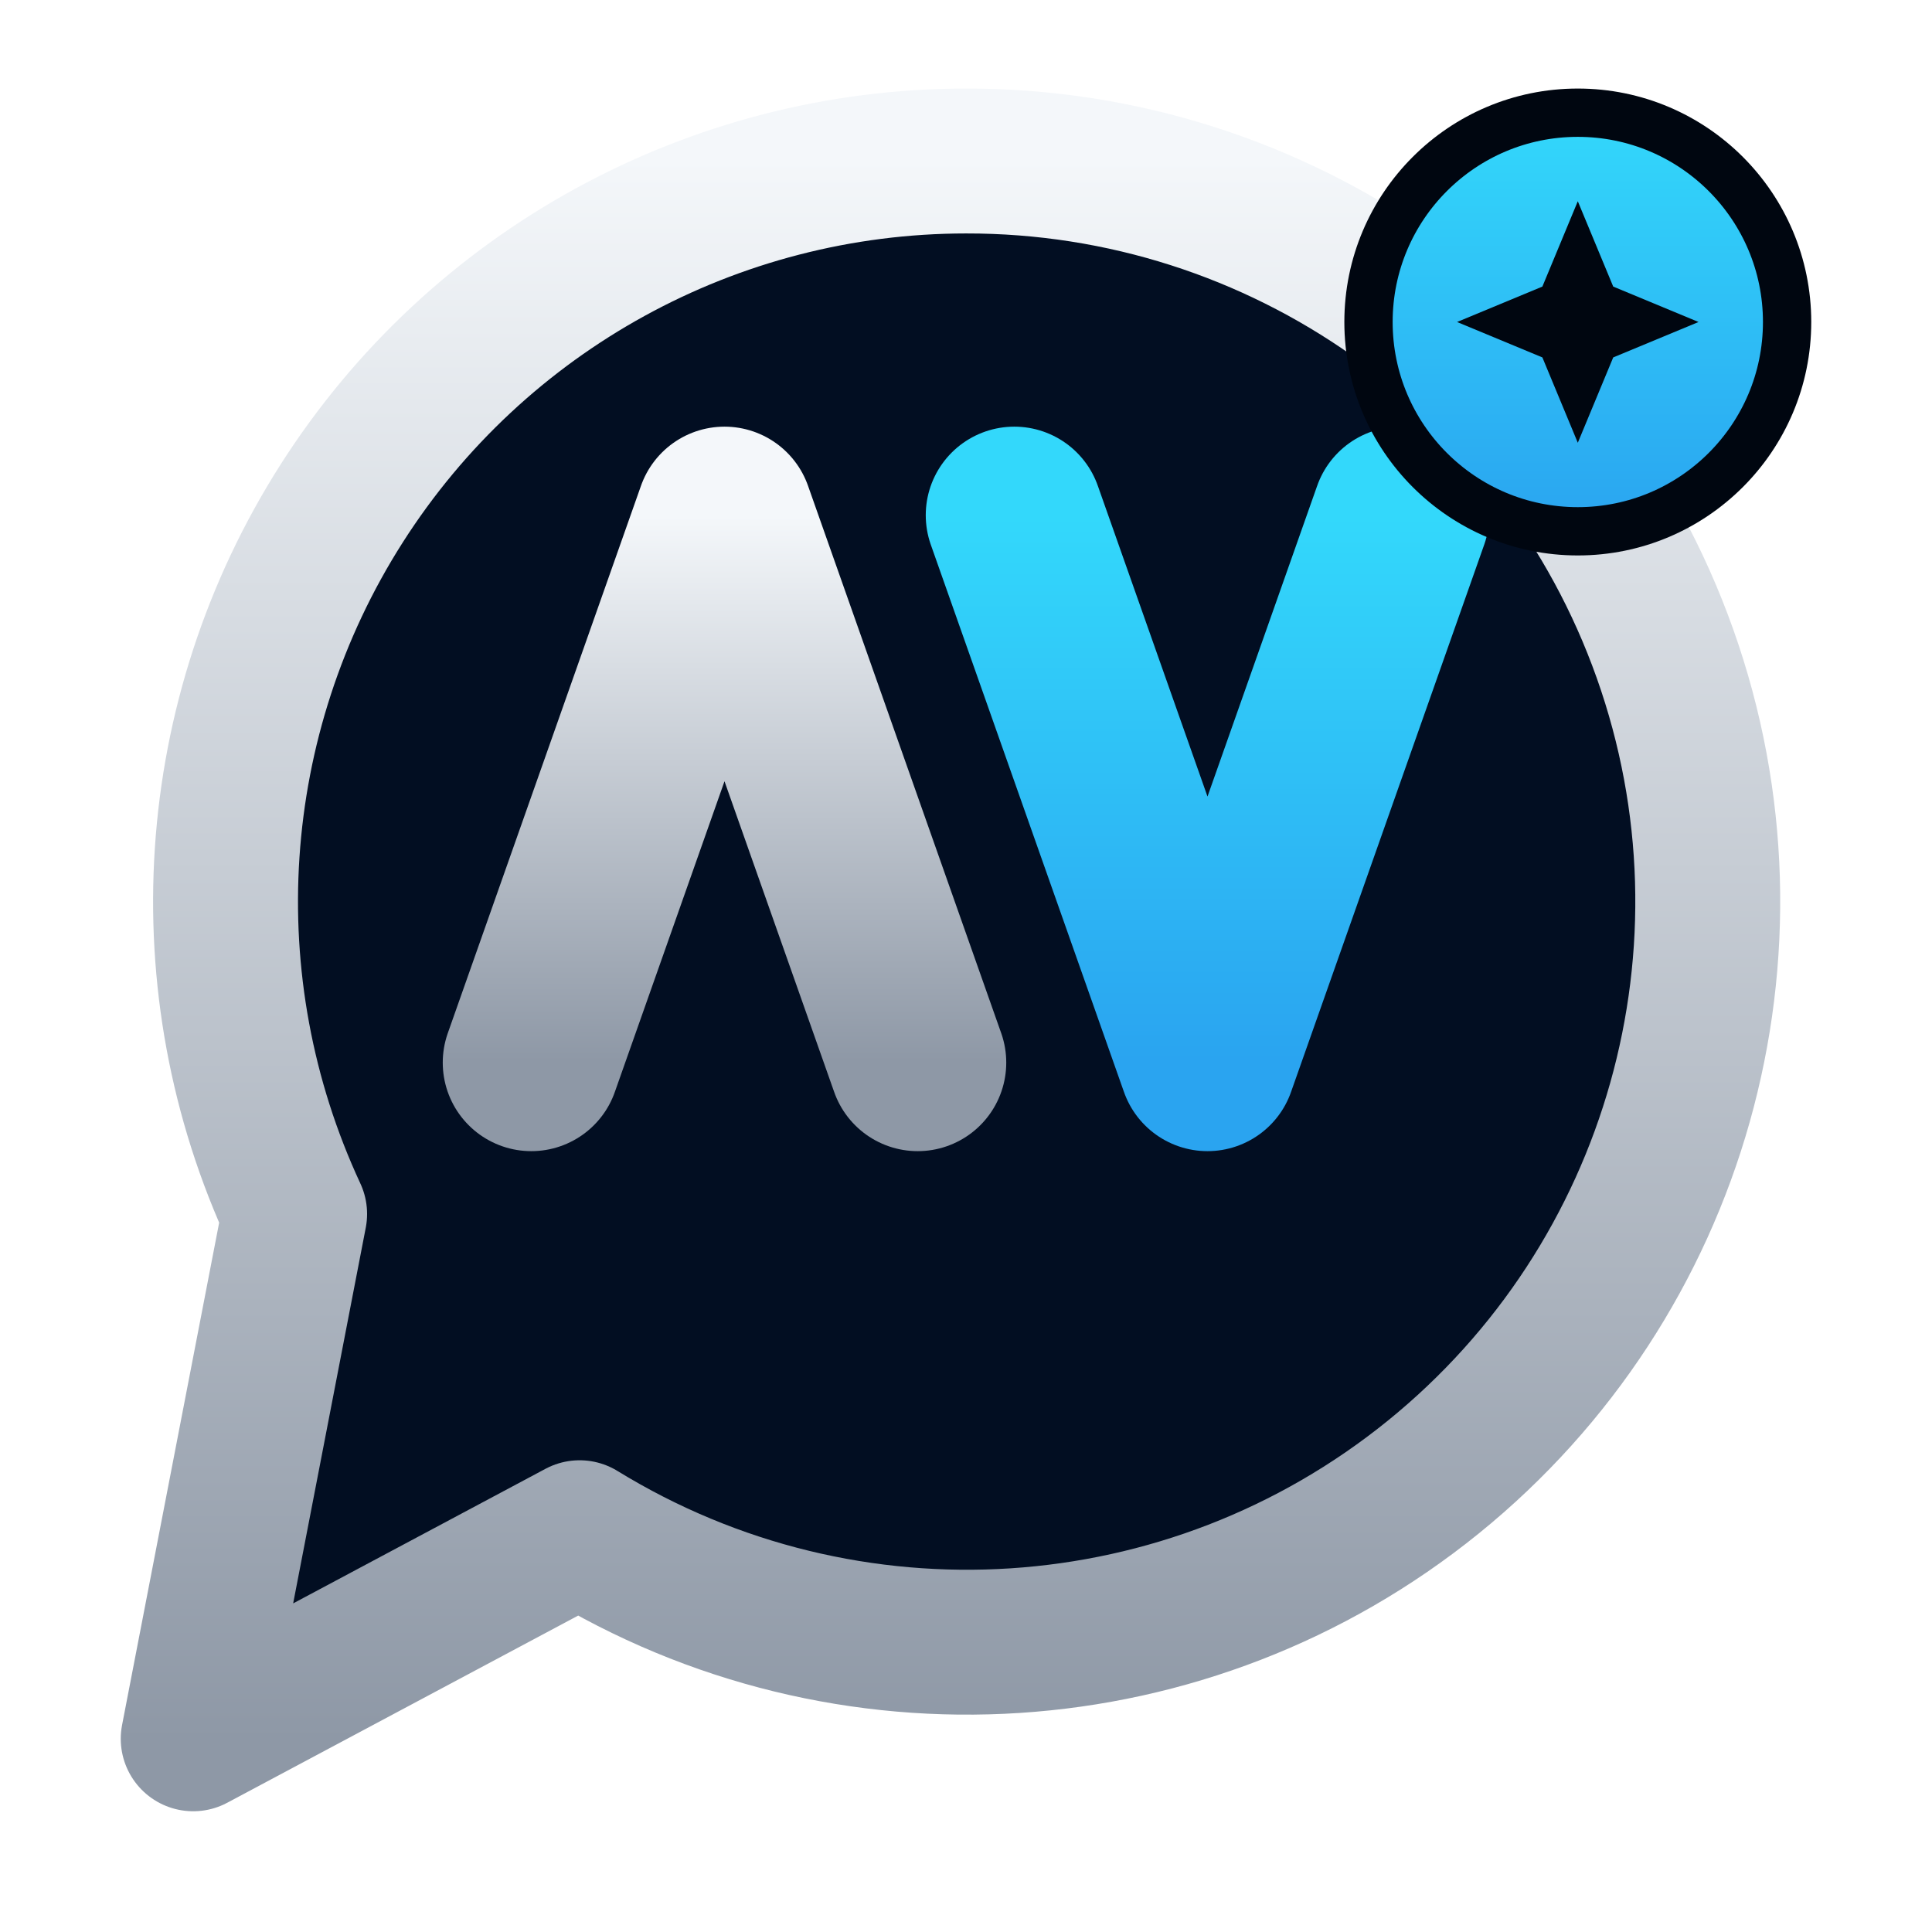
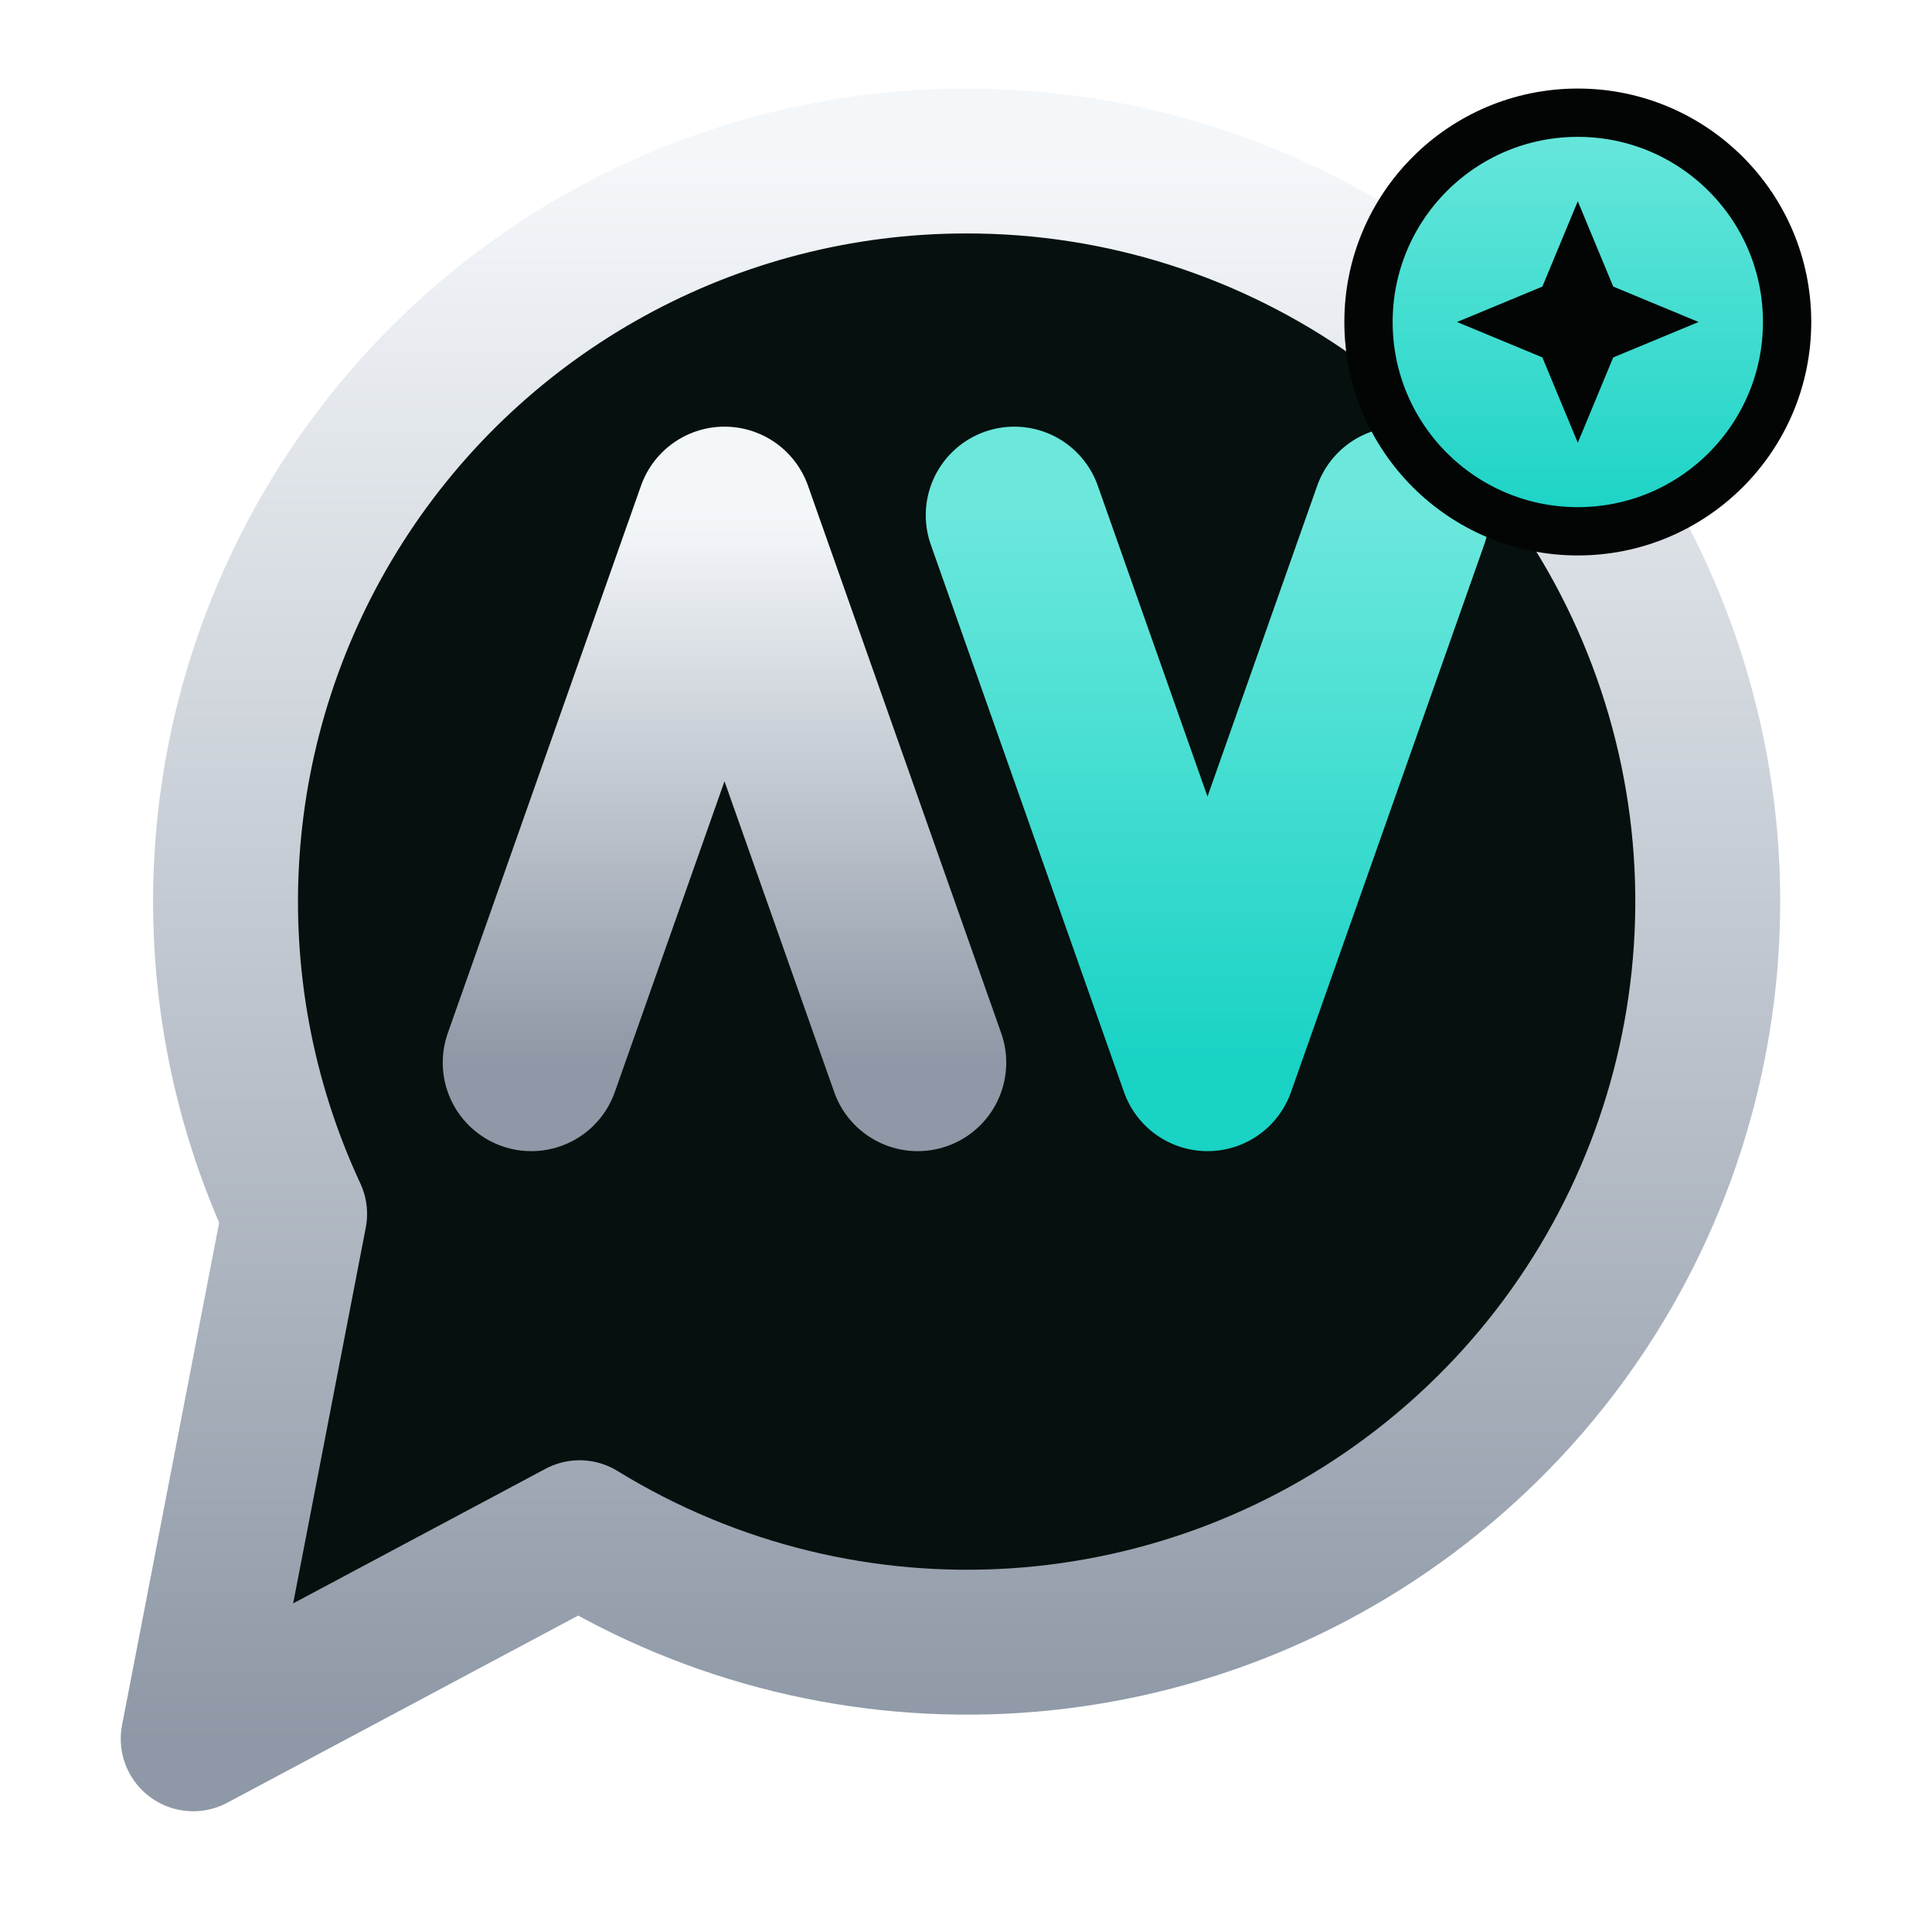
<svg xmlns="http://www.w3.org/2000/svg" viewBox="0 0 120 120">
  <defs>
    <linearGradient id="s" x1="0" y1="0" x2="0" y2="1">
      <stop offset="0" stop-color="#f4f7fa" />
      <stop offset="1" stop-color="#8e98a6" />
    </linearGradient>
    <linearGradient id="b" x1="0" y1="0" x2="0" y2="1">
-       <stop offset="0" stop-color="#33d8fb" />
-       <stop offset="1" stop-color="#2aa4f0" />
+       <stop offset="0" stop-color="#6BE7DC" />
+       <stop offset="1" stop-color="#19D3C5" />
    </linearGradient>
  </defs>
-   <path d="M60 10A46 46 0 1 1 36 95.2L12 108 18.3 75.4A46 46 0 0 1 60 10Z" fill="#020e22" stroke="url(#s)" stroke-width="9" stroke-linejoin="round" />
+   <path d="M60 10A46 46 0 1 1 36 95.2L12 108 18.3 75.4A46 46 0 0 1 60 10Z" fill="#06100E" stroke="url(#s)" stroke-width="9" stroke-linejoin="round" />
  <g fill="none" stroke-width="11" stroke-linecap="round" stroke-linejoin="round">
    <polyline points="33,66 45,32 57,66" stroke="url(#s)" />
    <polyline points="63,32 75,66 87,32" stroke="url(#b)" />
  </g>
-   <circle cx="98" cy="20" r="13" fill="url(#b)" stroke="#000610" stroke-width="3" />
-   <path d="M98 12.5 100.2 17.8 105.5 20 100.2 22.2 98 27.5 95.8 22.2 90.5 20 95.8 17.8Z" fill="#000610" />
+   <circle cx="98" cy="20" r="13" fill="url(#b)" stroke="#020504" stroke-width="3" />
+   <path d="M98 12.5 100.2 17.8 105.5 20 100.2 22.2 98 27.5 95.8 22.2 90.5 20 95.8 17.8Z" fill="#020504" />
</svg>
